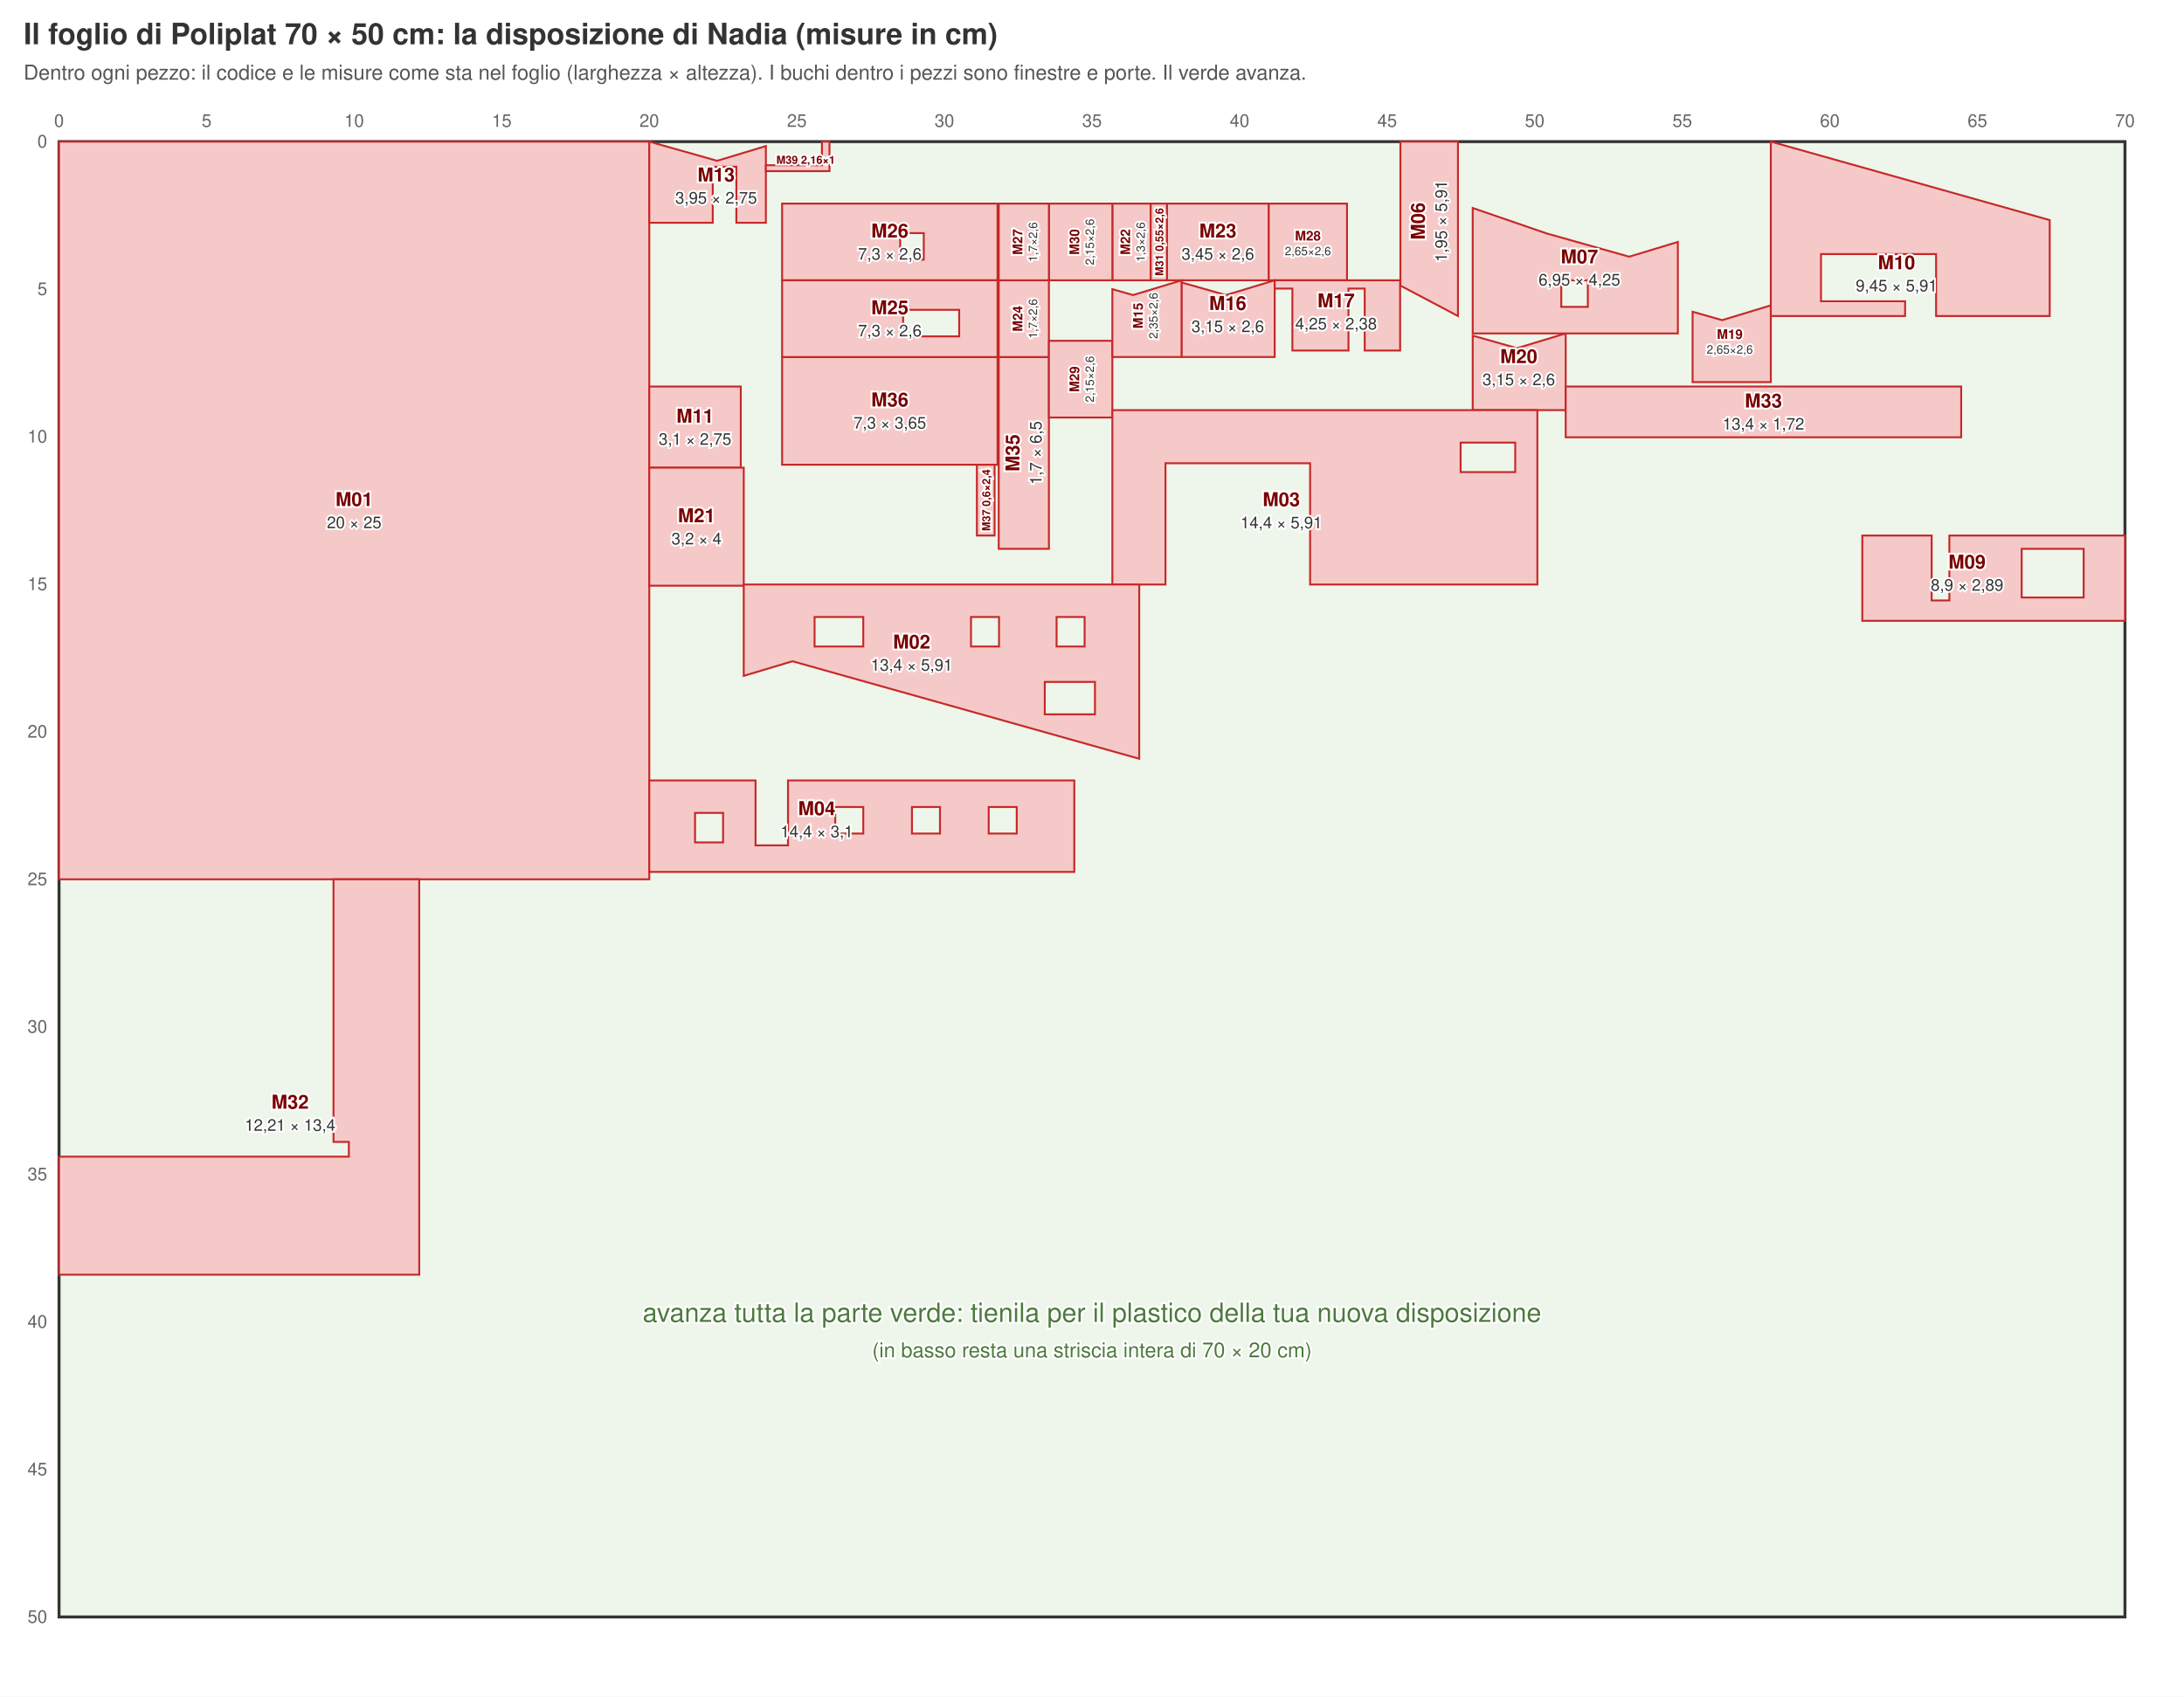
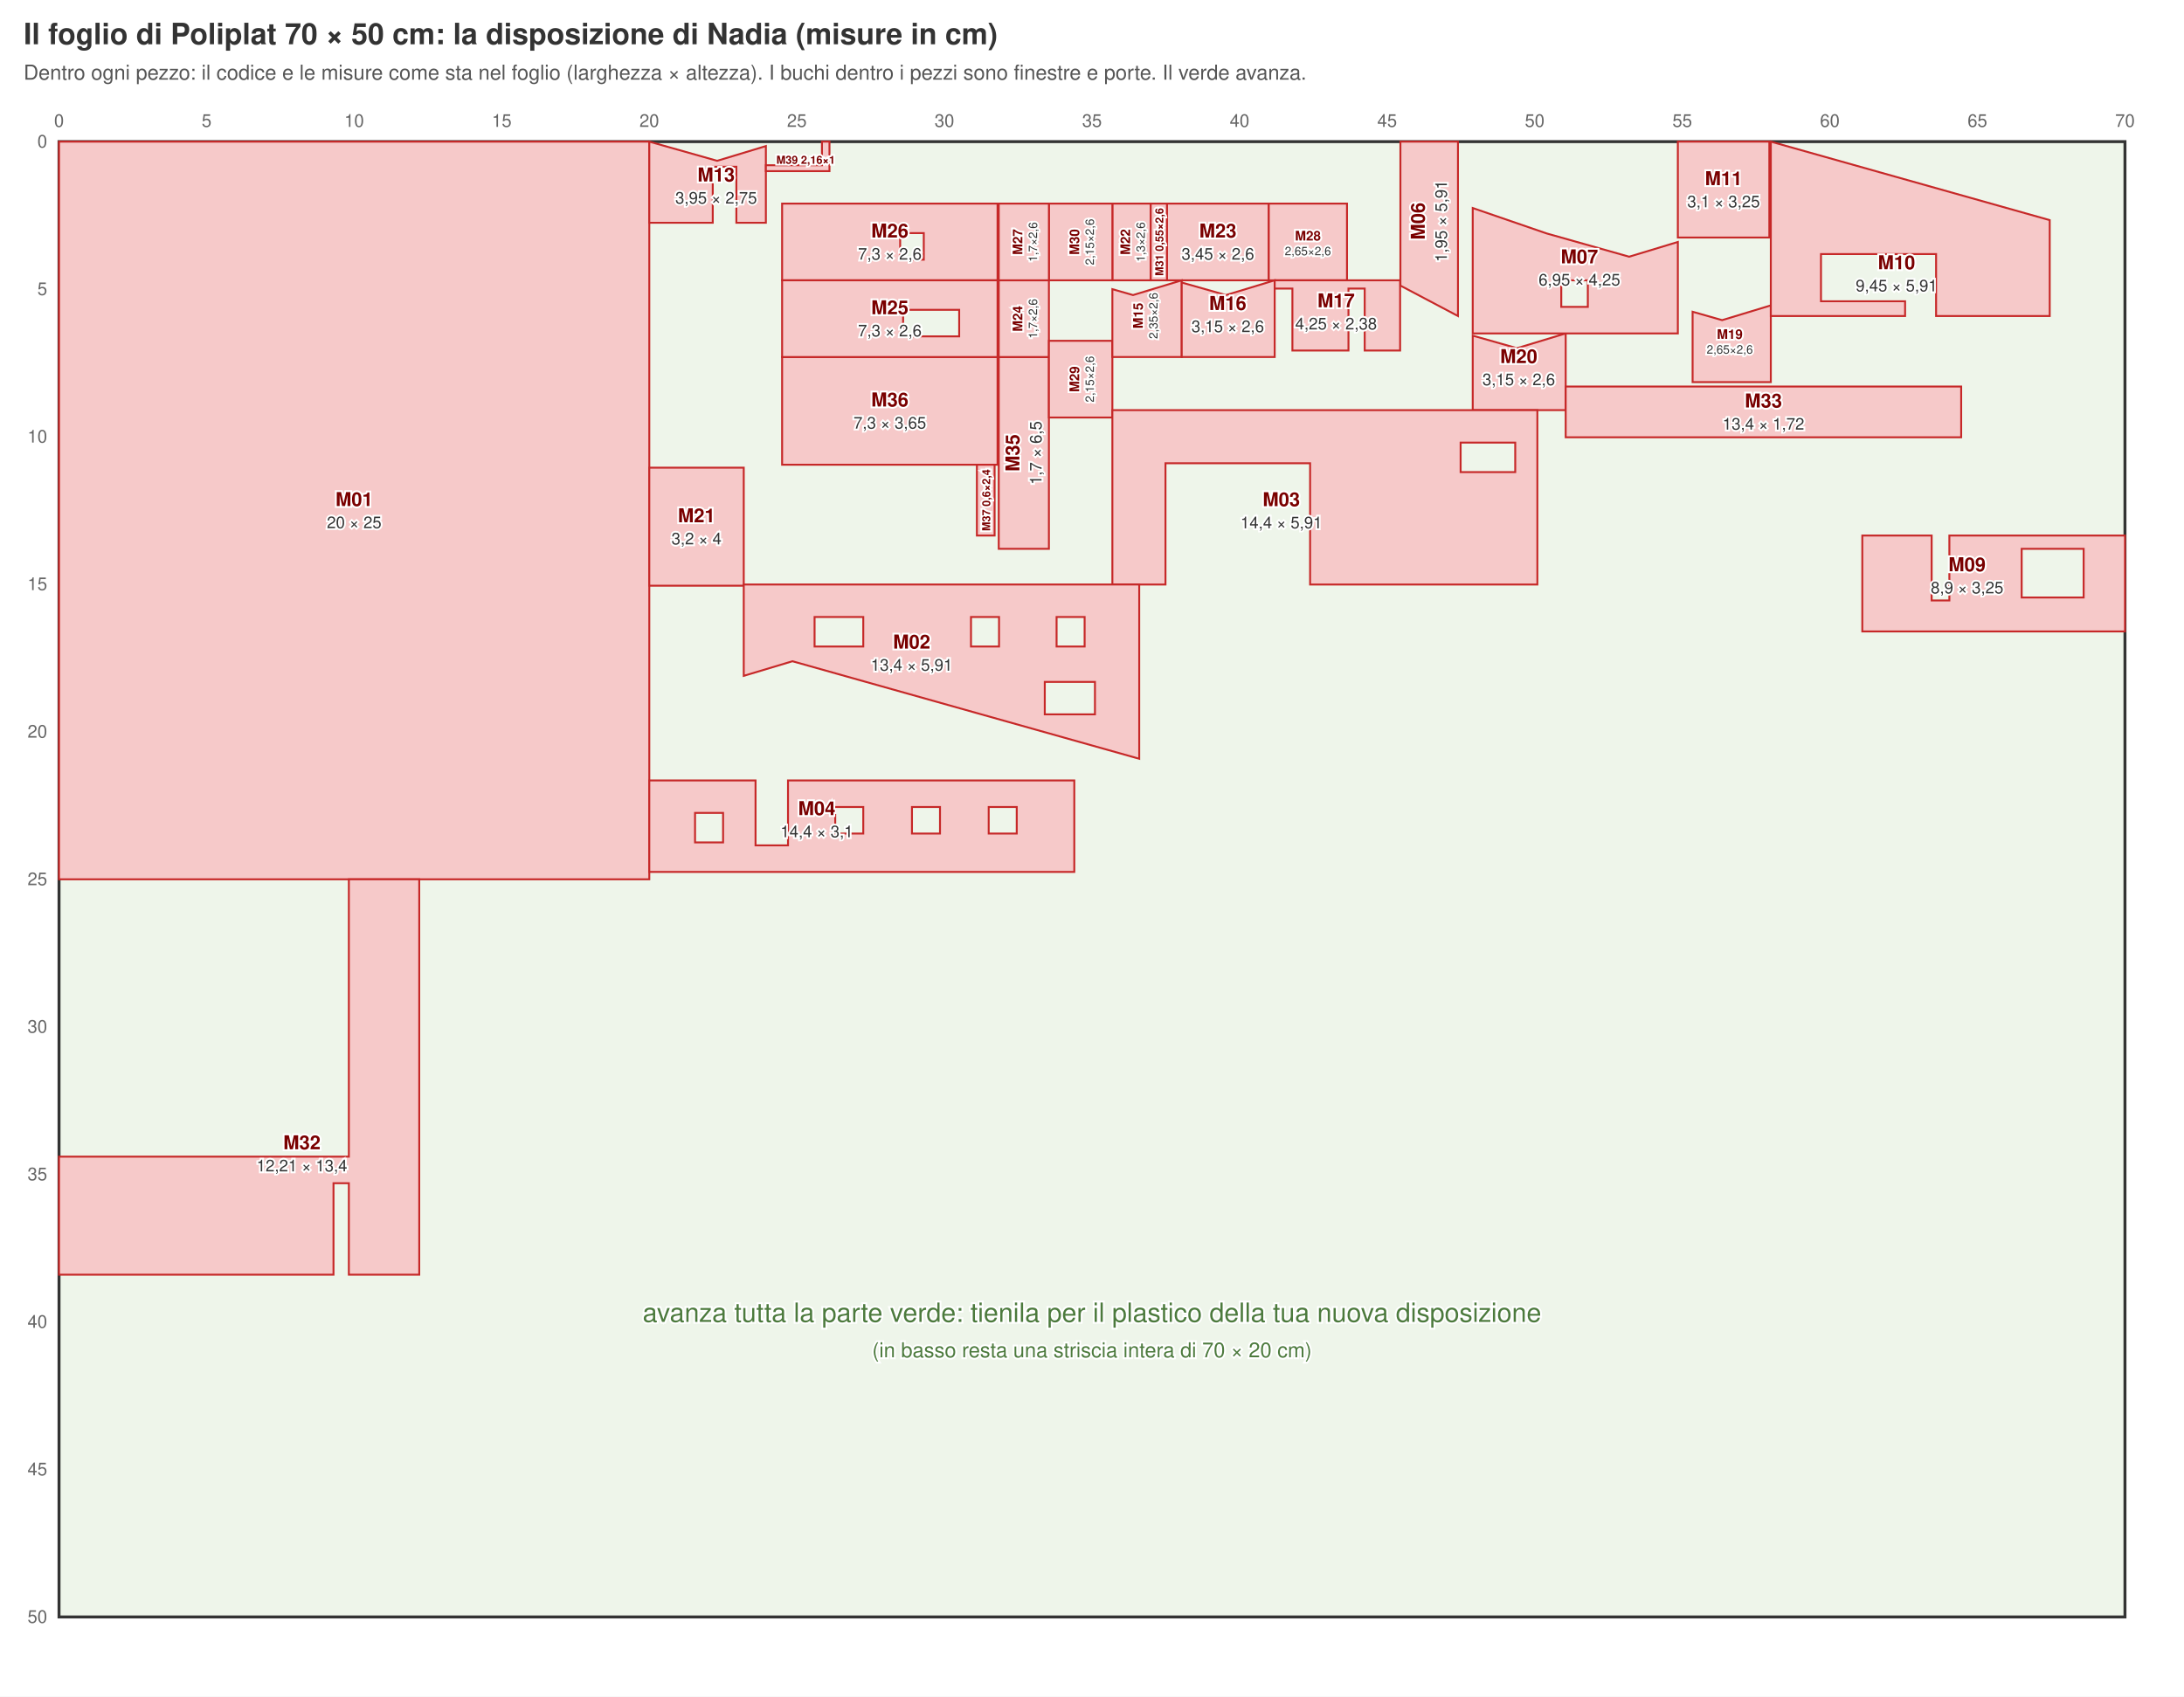
<svg xmlns="http://www.w3.org/2000/svg" viewBox="0 0 1480 1150" width="1480" height="1150">
  <rect width="100%" height="100%" fill="#ffffff" />
  <text x="16" y="30" font-family="Helvetica, Arial, sans-serif" font-size="20" font-weight="bold" fill="#333">Il foglio di Poliplat 70 × 50 cm: la disposizione di Nadia (misure in cm)</text>
  <text x="16" y="54" font-family="Helvetica, Arial, sans-serif" font-size="14" fill="#555">Dentro ogni pezzo: il codice e le misure come sta nel foglio (larghezza × altezza). I buchi dentro i pezzi sono finestre e porte. Il verde avanza.</text>
  <rect x="40" y="96" width="1400.0" height="1000.0" fill="#eef5ea" stroke="#333" stroke-width="2" />
  <text x="40.0" y="86.0" font-family="Helvetica, Arial, sans-serif" font-size="12" fill="#666" text-anchor="middle" stroke="#fff" stroke-width="2.5" paint-order="stroke">0</text>
  <text x="140.0" y="86.0" font-family="Helvetica, Arial, sans-serif" font-size="12" fill="#666" text-anchor="middle" stroke="#fff" stroke-width="2.5" paint-order="stroke">5</text>
  <text x="240.0" y="86.0" font-family="Helvetica, Arial, sans-serif" font-size="12" fill="#666" text-anchor="middle" stroke="#fff" stroke-width="2.5" paint-order="stroke">10</text>
  <text x="340.0" y="86.0" font-family="Helvetica, Arial, sans-serif" font-size="12" fill="#666" text-anchor="middle" stroke="#fff" stroke-width="2.5" paint-order="stroke">15</text>
  <text x="440.0" y="86.0" font-family="Helvetica, Arial, sans-serif" font-size="12" fill="#666" text-anchor="middle" stroke="#fff" stroke-width="2.5" paint-order="stroke">20</text>
  <text x="540.0" y="86.0" font-family="Helvetica, Arial, sans-serif" font-size="12" fill="#666" text-anchor="middle" stroke="#fff" stroke-width="2.5" paint-order="stroke">25</text>
  <text x="640.0" y="86.0" font-family="Helvetica, Arial, sans-serif" font-size="12" fill="#666" text-anchor="middle" stroke="#fff" stroke-width="2.5" paint-order="stroke">30</text>
  <text x="740.0" y="86.0" font-family="Helvetica, Arial, sans-serif" font-size="12" fill="#666" text-anchor="middle" stroke="#fff" stroke-width="2.5" paint-order="stroke">35</text>
  <text x="840.0" y="86.0" font-family="Helvetica, Arial, sans-serif" font-size="12" fill="#666" text-anchor="middle" stroke="#fff" stroke-width="2.5" paint-order="stroke">40</text>
  <text x="940.0" y="86.0" font-family="Helvetica, Arial, sans-serif" font-size="12" fill="#666" text-anchor="middle" stroke="#fff" stroke-width="2.5" paint-order="stroke">45</text>
  <text x="1040.0" y="86.0" font-family="Helvetica, Arial, sans-serif" font-size="12" fill="#666" text-anchor="middle" stroke="#fff" stroke-width="2.5" paint-order="stroke">50</text>
  <text x="1140.0" y="86.0" font-family="Helvetica, Arial, sans-serif" font-size="12" fill="#666" text-anchor="middle" stroke="#fff" stroke-width="2.5" paint-order="stroke">55</text>
  <text x="1240.0" y="86.0" font-family="Helvetica, Arial, sans-serif" font-size="12" fill="#666" text-anchor="middle" stroke="#fff" stroke-width="2.5" paint-order="stroke">60</text>
  <text x="1340.0" y="86.0" font-family="Helvetica, Arial, sans-serif" font-size="12" fill="#666" text-anchor="middle" stroke="#fff" stroke-width="2.5" paint-order="stroke">65</text>
  <text x="1440.0" y="86.0" font-family="Helvetica, Arial, sans-serif" font-size="12" fill="#666" text-anchor="middle" stroke="#fff" stroke-width="2.5" paint-order="stroke">70</text>
  <text x="32.0" y="100.0" font-family="Helvetica, Arial, sans-serif" font-size="12" fill="#666" text-anchor="end" stroke="#fff" stroke-width="2.5" paint-order="stroke">0</text>
  <text x="32.0" y="200.0" font-family="Helvetica, Arial, sans-serif" font-size="12" fill="#666" text-anchor="end" stroke="#fff" stroke-width="2.5" paint-order="stroke">5</text>
  <text x="32.0" y="300.0" font-family="Helvetica, Arial, sans-serif" font-size="12" fill="#666" text-anchor="end" stroke="#fff" stroke-width="2.5" paint-order="stroke">10</text>
  <text x="32.0" y="400.0" font-family="Helvetica, Arial, sans-serif" font-size="12" fill="#666" text-anchor="end" stroke="#fff" stroke-width="2.5" paint-order="stroke">15</text>
  <text x="32.0" y="500.0" font-family="Helvetica, Arial, sans-serif" font-size="12" fill="#666" text-anchor="end" stroke="#fff" stroke-width="2.5" paint-order="stroke">20</text>
  <text x="32.0" y="600.0" font-family="Helvetica, Arial, sans-serif" font-size="12" fill="#666" text-anchor="end" stroke="#fff" stroke-width="2.5" paint-order="stroke">25</text>
  <text x="32.0" y="700.0" font-family="Helvetica, Arial, sans-serif" font-size="12" fill="#666" text-anchor="end" stroke="#fff" stroke-width="2.5" paint-order="stroke">30</text>
  <text x="32.0" y="800.0" font-family="Helvetica, Arial, sans-serif" font-size="12" fill="#666" text-anchor="end" stroke="#fff" stroke-width="2.5" paint-order="stroke">35</text>
  <text x="32.0" y="900.0" font-family="Helvetica, Arial, sans-serif" font-size="12" fill="#666" text-anchor="end" stroke="#fff" stroke-width="2.5" paint-order="stroke">40</text>
  <text x="32.0" y="1000.0" font-family="Helvetica, Arial, sans-serif" font-size="12" fill="#666" text-anchor="end" stroke="#fff" stroke-width="2.5" paint-order="stroke">45</text>
  <text x="32.0" y="1100.0" font-family="Helvetica, Arial, sans-serif" font-size="12" fill="#666" text-anchor="end" stroke="#fff" stroke-width="2.5" paint-order="stroke">50</text>
  <path d="M 40.0 96.0 L 40.0 596.0 L 440.0 596.0 L 440.0 96.0 Z" fill="#f6c9c9" fill-rule="evenodd" stroke="#c62828" stroke-width="1.3" />
  <path d="M 676.0 242.0 L 530.0 242.0 L 530.0 315.0 L 676.0 315.0 Z" fill="#f6c9c9" fill-rule="evenodd" stroke="#c62828" stroke-width="1.3" />
  <path d="M 676.0 138.0 L 530.0 138.0 L 530.0 190.0 L 676.0 190.0 Z M 626.0 158.0 L 610.0 158.0 L 610.0 176.0 L 626.0 176.0 Z" fill="#f6c9c9" fill-rule="evenodd" stroke="#c62828" stroke-width="1.3" />
  <path d="M 753.8 190.0 L 779.8 190.0 L 779.8 138.0 L 753.8 138.0 Z" fill="#f6c9c9" fill-rule="evenodd" stroke="#c62828" stroke-width="1.3" />
  <path d="M 710.8 242.0 L 676.8 242.0 L 676.8 372.0 L 710.8 372.0 Z" fill="#f6c9c9" fill-rule="evenodd" stroke="#c62828" stroke-width="1.3" />
  <path d="M 710.8 190.0 L 676.8 190.0 L 676.8 242.0 L 710.8 242.0 Z" fill="#f6c9c9" fill-rule="evenodd" stroke="#c62828" stroke-width="1.3" />
  <path d="M 676.0 190.0 L 530.0 190.0 L 530.0 242.0 L 676.0 242.0 Z M 650.0 210.0 L 612.0 210.0 L 612.0 228.0 L 650.0 228.0 Z" fill="#f6c9c9" fill-rule="evenodd" stroke="#c62828" stroke-width="1.3" />
  <path d="M 662.0 363.0 L 674.0 363.0 L 674.0 315.0 L 662.0 315.0 Z" fill="#f6c9c9" fill-rule="evenodd" stroke="#c62828" stroke-width="1.3" />
-   <path d="M 502.0 262.0 L 440.0 262.0 L 440.0 317.0 L 502.0 317.0 Z" fill="#f6c9c9" fill-rule="evenodd" stroke="#c62828" stroke-width="1.3" />
  <path d="M 710.8 283.0 L 753.8 283.0 L 753.8 231.0 L 710.8 231.0 Z" fill="#f6c9c9" fill-rule="evenodd" stroke="#c62828" stroke-width="1.3" />
  <path d="M 504.0 317.0 L 440.0 317.0 L 440.0 397.0 L 504.0 397.0 Z" fill="#f6c9c9" fill-rule="evenodd" stroke="#c62828" stroke-width="1.3" />
  <path d="M 790.8 190.0 L 859.8 190.0 L 859.8 138.0 L 790.8 138.0 Z" fill="#f6c9c9" fill-rule="evenodd" stroke="#c62828" stroke-width="1.3" />
  <path d="M 859.8 190.0 L 912.8 190.0 L 912.8 138.0 L 859.8 138.0 Z" fill="#f6c9c9" fill-rule="evenodd" stroke="#c62828" stroke-width="1.3" />
  <path d="M 710.8 190.0 L 753.8 190.0 L 753.8 138.0 L 710.8 138.0 Z" fill="#f6c9c9" fill-rule="evenodd" stroke="#c62828" stroke-width="1.3" />
  <path d="M 710.8 138.0 L 676.8 138.0 L 676.8 190.0 L 710.8 190.0 Z" fill="#f6c9c9" fill-rule="evenodd" stroke="#c62828" stroke-width="1.3" />
  <path d="M 779.8 190.0 L 790.8 190.0 L 790.8 138.0 L 779.8 138.0 Z" fill="#f6c9c9" fill-rule="evenodd" stroke="#c62828" stroke-width="1.3" />
  <path d="M 753.8 242.0 L 800.8 242.0 L 800.8 190.0 L 767.8 200.0 L 753.8 196.0 Z" fill="#f6c9c9" fill-rule="evenodd" stroke="#c62828" stroke-width="1.3" />
  <path d="M 440.0 151.0 L 483.0 151.0 L 483.0 113.0 L 499.0 113.0 L 499.0 151.0 L 519.0 151.0 L 519.0 99.0 L 486.0 109.0 L 440.0 96.0 Z" fill="#f6c9c9" fill-rule="evenodd" stroke="#c62828" stroke-width="1.3" />
-   <path d="M 1440.0 363.0 L 1321.0 363.0 L 1321.0 407.0 L 1309.0 407.0 L 1309.0 363.0 L 1262.0 363.0 L 1262.0 420.8 L 1440.0 420.8 Z M 1412.0 405.0 L 1370.0 405.0 L 1370.0 372.0 L 1412.0 372.0 Z" fill="#f6c9c9" fill-rule="evenodd" stroke="#c62828" stroke-width="1.3" />
  <path d="M 800.8 242.0 L 863.8 242.0 L 863.8 190.0 L 830.8 200.0 L 800.8 191.5 Z" fill="#f6c9c9" fill-rule="evenodd" stroke="#c62828" stroke-width="1.3" />
  <path d="M 863.8 195.6 L 875.8 195.6 L 875.8 237.6 L 913.8 237.6 L 913.8 195.6 L 924.8 195.6 L 924.8 237.6 L 948.8 237.6 L 948.8 190.0 L 863.8 190.0 Z" fill="#f6c9c9" fill-rule="evenodd" stroke="#c62828" stroke-width="1.3" />
  <path d="M 1147.0 259.0 L 1200.0 259.0 L 1200.0 207.0 L 1167.0 217.0 L 1147.0 211.3 Z" fill="#f6c9c9" fill-rule="evenodd" stroke="#c62828" stroke-width="1.3" />
  <path d="M 998.0 278.0 L 1061.0 278.0 L 1061.0 226.0 L 1028.0 236.0 L 998.0 227.5 Z" fill="#f6c9c9" fill-rule="evenodd" stroke="#c62828" stroke-width="1.3" />
  <path d="M 557.0 96.0 L 557.0 112.0 L 519.0 112.0 L 519.0 116.0 L 562.1 116.0 L 562.1 96.0 Z" fill="#f6c9c9" fill-rule="evenodd" stroke="#c62828" stroke-width="1.3" />
  <path d="M 440.0 529.0 L 512.0 529.0 L 512.0 573.0 L 534.0 573.0 L 534.0 529.0 L 728.0 529.0 L 728.0 591.0 L 440.0 591.0 Z M 471.0 571.0 L 490.0 571.0 L 490.0 551.0 L 471.0 551.0 Z M 566.0 565.0 L 585.0 565.0 L 585.0 547.0 L 566.0 547.0 Z M 618.0 565.0 L 637.0 565.0 L 637.0 547.0 L 618.0 547.0 Z M 670.0 565.0 L 689.0 565.0 L 689.0 547.0 L 670.0 547.0 Z" fill="#f6c9c9" fill-rule="evenodd" stroke="#c62828" stroke-width="1.3" />
  <path d="M 998.0 226.0 L 1137.0 226.0 L 1137.0 164.0 L 1104.0 174.0 L 1048.0 158.2 L 998.0 141.0 Z M 1058.0 190.0 L 1076.0 190.0 L 1076.0 208.0 L 1058.0 208.0 Z" fill="#f6c9c9" fill-rule="evenodd" stroke="#c62828" stroke-width="1.3" />
  <path d="M 1041.8 278.0 L 753.8 278.0 L 753.8 396.2 L 789.8 396.2 L 789.8 314.0 L 887.8 314.0 L 887.8 396.2 L 1041.8 396.2 Z M 1026.8 320.0 L 989.8 320.0 L 989.8 300.0 L 1026.8 300.0 Z" fill="#f6c9c9" fill-rule="evenodd" stroke="#c62828" stroke-width="1.3" />
  <path d="M 988.0 96.0 L 949.0 96.0 L 949.0 193.6 L 988.0 214.2 Z" fill="#f6c9c9" fill-rule="evenodd" stroke="#c62828" stroke-width="1.3" />
-   <path d="M 40.0 864.0 L 284.1 864.0 L 284.1 596.0 L 226.0 596.0 L 226.0 774.0 L 236.4 774.0 L 236.4 784.0 L 40.0 784.0 Z" fill="#f6c9c9" fill-rule="evenodd" stroke="#c62828" stroke-width="1.3" />
  <path d="M 1061.0 262.0 L 1061.0 296.4 L 1329.0 296.4 L 1329.0 262.0 Z" fill="#f6c9c9" fill-rule="evenodd" stroke="#c62828" stroke-width="1.3" />
  <path d="M 772.0 396.2 L 504.0 396.2 L 504.0 458.1 L 537.0 448.2 L 772.0 514.3 Z M 735.0 438.2 L 716.0 438.2 L 716.0 418.2 L 735.0 418.2 Z M 677.0 438.2 L 658.0 438.2 L 658.0 418.2 L 677.0 418.2 Z M 585.0 438.2 L 552.0 438.2 L 552.0 418.2 L 585.0 418.2 Z M 742.0 484.2 L 708.0 484.2 L 708.0 462.2 L 742.0 462.2 Z" fill="#f6c9c9" fill-rule="evenodd" stroke="#c62828" stroke-width="1.3" />
  <path d="M 1200.0 214.2 L 1291.0 214.2 L 1291.0 204.2 L 1234.0 204.2 L 1234.0 172.2 L 1312.0 172.2 L 1312.0 214.2 L 1389.0 214.2 L 1389.0 149.2 L 1200.0 96.0 Z" fill="#f6c9c9" fill-rule="evenodd" stroke="#c62828" stroke-width="1.3" />
+   <path d="M 1440.0 363.0 L 1321.0 363.0 L 1321.0 407.0 L 1309.0 407.0 L 1309.0 363.0 L 1262.0 363.0 L 1262.0 428.0 L 1440.0 428.0 Z M 1412.0 405.0 L 1370.0 405.0 L 1370.0 372.0 L 1412.0 372.0 Z" fill="#f6c9c9" fill-rule="evenodd" stroke="#c62828" stroke-width="1.3" />
+   <path d="M 40.0 864.0 L 226.0 864.0 L 226.0 802.0 L 236.4 802.0 L 236.4 864.0 L 284.1 864.0 L 284.1 596.0 L 236.4 596.0 L 236.4 784.0 L 40.0 784.0 Z" fill="#f6c9c9" fill-rule="evenodd" stroke="#c62828" stroke-width="1.3" />
+   <path d="M 1137.0 161.0 L 1199.0 161.0 L 1199.0 96.0 L 1137.0 96.0 Z" fill="#f6c9c9" fill-rule="evenodd" stroke="#c62828" stroke-width="1.3" />
  <text x="240.0" y="343.0" font-family="Helvetica, Arial, sans-serif" font-size="13" font-weight="bold" fill="#7a0000" text-anchor="middle" stroke="#fff" stroke-width="2.5" paint-order="stroke">M01</text>
  <text x="240.0" y="358.0" font-family="Helvetica, Arial, sans-serif" font-size="11" fill="#333" text-anchor="middle" stroke="#fff" stroke-width="2.5" paint-order="stroke">20 × 25</text>
  <text x="603.0" y="275.5" font-family="Helvetica, Arial, sans-serif" font-size="13" font-weight="bold" fill="#7a0000" text-anchor="middle" stroke="#fff" stroke-width="2.5" paint-order="stroke">M36</text>
  <text x="603.0" y="290.5" font-family="Helvetica, Arial, sans-serif" font-size="11" fill="#333" text-anchor="middle" stroke="#fff" stroke-width="2.5" paint-order="stroke">7,3 × 3,65</text>
  <text x="603.0" y="161.0" font-family="Helvetica, Arial, sans-serif" font-size="13" font-weight="bold" fill="#7a0000" text-anchor="middle" stroke="#fff" stroke-width="2.5" paint-order="stroke">M26</text>
  <text x="603.0" y="176.0" font-family="Helvetica, Arial, sans-serif" font-size="11" fill="#333" text-anchor="middle" stroke="#fff" stroke-width="2.5" paint-order="stroke">7,3 × 2,6</text>
  <text x="765.8" y="164.0" font-family="Helvetica, Arial, sans-serif" font-size="9" font-weight="bold" fill="#7a0000" text-anchor="middle" stroke="#fff" stroke-width="2.5" paint-order="stroke" transform="rotate(-90 765.8 164.0)">M22</text>
  <text x="775.8" y="164.0" font-family="Helvetica, Arial, sans-serif" font-size="8" fill="#333" text-anchor="middle" stroke="#fff" stroke-width="2.5" paint-order="stroke" transform="rotate(-90 775.8 164.0)">1,3×2,6</text>
  <text x="690.8" y="307.0" font-family="Helvetica, Arial, sans-serif" font-size="13" font-weight="bold" fill="#7a0000" text-anchor="middle" stroke="#fff" stroke-width="2.5" paint-order="stroke" transform="rotate(-90 690.8 307.0)">M35</text>
  <text x="705.8" y="307.0" font-family="Helvetica, Arial, sans-serif" font-size="11" fill="#333" text-anchor="middle" stroke="#fff" stroke-width="2.5" paint-order="stroke" transform="rotate(-90 705.8 307.0)">1,7 × 6,5</text>
  <text x="692.8" y="216.0" font-family="Helvetica, Arial, sans-serif" font-size="9" font-weight="bold" fill="#7a0000" text-anchor="middle" stroke="#fff" stroke-width="2.5" paint-order="stroke" transform="rotate(-90 692.8 216.0)">M24</text>
  <text x="702.8" y="216.0" font-family="Helvetica, Arial, sans-serif" font-size="8" fill="#333" text-anchor="middle" stroke="#fff" stroke-width="2.5" paint-order="stroke" transform="rotate(-90 702.8 216.0)">1,7×2,6</text>
  <text x="603.0" y="213.0" font-family="Helvetica, Arial, sans-serif" font-size="13" font-weight="bold" fill="#7a0000" text-anchor="middle" stroke="#fff" stroke-width="2.5" paint-order="stroke">M25</text>
  <text x="603.0" y="228.0" font-family="Helvetica, Arial, sans-serif" font-size="11" fill="#333" text-anchor="middle" stroke="#fff" stroke-width="2.5" paint-order="stroke">7,3 × 2,6</text>
  <text x="671.0" y="339.0" font-family="Helvetica, Arial, sans-serif" font-size="7.5" font-weight="bold" fill="#7a0000" text-anchor="middle" stroke="#fff" stroke-width="2.5" paint-order="stroke" transform="rotate(-90 671.0 339.0)">M37 0,6×2,4</text>
-   <text x="471.0" y="286.5" font-family="Helvetica, Arial, sans-serif" font-size="13" font-weight="bold" fill="#7a0000" text-anchor="middle" stroke="#fff" stroke-width="2.5" paint-order="stroke">M11</text>
-   <text x="471.0" y="301.5" font-family="Helvetica, Arial, sans-serif" font-size="11" fill="#333" text-anchor="middle" stroke="#fff" stroke-width="2.5" paint-order="stroke">3,1 × 2,75</text>
  <text x="731.3" y="257.0" font-family="Helvetica, Arial, sans-serif" font-size="9" font-weight="bold" fill="#7a0000" text-anchor="middle" stroke="#fff" stroke-width="2.5" paint-order="stroke" transform="rotate(-90 731.3 257.0)">M29</text>
  <text x="741.3" y="257.0" font-family="Helvetica, Arial, sans-serif" font-size="8" fill="#333" text-anchor="middle" stroke="#fff" stroke-width="2.5" paint-order="stroke" transform="rotate(-90 741.3 257.0)">2,15×2,6</text>
  <text x="472.0" y="354.0" font-family="Helvetica, Arial, sans-serif" font-size="13" font-weight="bold" fill="#7a0000" text-anchor="middle" stroke="#fff" stroke-width="2.5" paint-order="stroke">M21</text>
  <text x="472.0" y="369.0" font-family="Helvetica, Arial, sans-serif" font-size="11" fill="#333" text-anchor="middle" stroke="#fff" stroke-width="2.5" paint-order="stroke">3,2 × 4</text>
  <text x="825.3" y="161.0" font-family="Helvetica, Arial, sans-serif" font-size="13" font-weight="bold" fill="#7a0000" text-anchor="middle" stroke="#fff" stroke-width="2.5" paint-order="stroke">M23</text>
  <text x="825.3" y="176.0" font-family="Helvetica, Arial, sans-serif" font-size="11" fill="#333" text-anchor="middle" stroke="#fff" stroke-width="2.5" paint-order="stroke">3,45 × 2,6</text>
  <text x="886.3" y="163.0" font-family="Helvetica, Arial, sans-serif" font-size="9" font-weight="bold" fill="#7a0000" text-anchor="middle" stroke="#fff" stroke-width="2.5" paint-order="stroke">M28</text>
  <text x="886.3" y="173.0" font-family="Helvetica, Arial, sans-serif" font-size="8" fill="#333" text-anchor="middle" stroke="#fff" stroke-width="2.5" paint-order="stroke">2,65×2,6</text>
  <text x="731.3" y="164.0" font-family="Helvetica, Arial, sans-serif" font-size="9" font-weight="bold" fill="#7a0000" text-anchor="middle" stroke="#fff" stroke-width="2.5" paint-order="stroke" transform="rotate(-90 731.3 164.0)">M30</text>
  <text x="741.3" y="164.0" font-family="Helvetica, Arial, sans-serif" font-size="8" fill="#333" text-anchor="middle" stroke="#fff" stroke-width="2.5" paint-order="stroke" transform="rotate(-90 741.3 164.0)">2,15×2,6</text>
  <text x="692.8" y="164.0" font-family="Helvetica, Arial, sans-serif" font-size="9" font-weight="bold" fill="#7a0000" text-anchor="middle" stroke="#fff" stroke-width="2.5" paint-order="stroke" transform="rotate(-90 692.8 164.0)">M27</text>
  <text x="702.8" y="164.0" font-family="Helvetica, Arial, sans-serif" font-size="8" fill="#333" text-anchor="middle" stroke="#fff" stroke-width="2.5" paint-order="stroke" transform="rotate(-90 702.8 164.0)">1,7×2,6</text>
  <text x="788.3" y="164.0" font-family="Helvetica, Arial, sans-serif" font-size="7.5" font-weight="bold" fill="#7a0000" text-anchor="middle" stroke="#fff" stroke-width="2.5" paint-order="stroke" transform="rotate(-90 788.3 164.0)">M31 0,55×2,6</text>
  <text x="774.4" y="214.0" font-family="Helvetica, Arial, sans-serif" font-size="9" font-weight="bold" fill="#7a0000" text-anchor="middle" stroke="#fff" stroke-width="2.5" paint-order="stroke" transform="rotate(-90 774.4 214.0)">M15</text>
  <text x="784.4" y="214.0" font-family="Helvetica, Arial, sans-serif" font-size="8" fill="#333" text-anchor="middle" stroke="#fff" stroke-width="2.5" paint-order="stroke" transform="rotate(-90 784.4 214.0)">2,35×2,6</text>
  <text x="485.3" y="123.0" font-family="Helvetica, Arial, sans-serif" font-size="13" font-weight="bold" fill="#7a0000" text-anchor="middle" stroke="#fff" stroke-width="2.5" paint-order="stroke">M13</text>
  <text x="485.3" y="138.0" font-family="Helvetica, Arial, sans-serif" font-size="11" fill="#333" text-anchor="middle" stroke="#fff" stroke-width="2.5" paint-order="stroke">3,95 × 2,75</text>
-   <text x="1333.0" y="385.4" font-family="Helvetica, Arial, sans-serif" font-size="13" font-weight="bold" fill="#7a0000" text-anchor="middle" stroke="#fff" stroke-width="2.5" paint-order="stroke">M09</text>
-   <text x="1333.0" y="400.4" font-family="Helvetica, Arial, sans-serif" font-size="11" fill="#333" text-anchor="middle" stroke="#fff" stroke-width="2.5" paint-order="stroke">8,9 × 2,89</text>
  <text x="832.0" y="210.1" font-family="Helvetica, Arial, sans-serif" font-size="13" font-weight="bold" fill="#7a0000" text-anchor="middle" stroke="#fff" stroke-width="2.5" paint-order="stroke">M16</text>
  <text x="832.0" y="225.1" font-family="Helvetica, Arial, sans-serif" font-size="11" fill="#333" text-anchor="middle" stroke="#fff" stroke-width="2.5" paint-order="stroke">3,15 × 2,6</text>
  <text x="905.4" y="208.3" font-family="Helvetica, Arial, sans-serif" font-size="13" font-weight="bold" fill="#7a0000" text-anchor="middle" stroke="#fff" stroke-width="2.5" paint-order="stroke">M17</text>
  <text x="905.4" y="223.3" font-family="Helvetica, Arial, sans-serif" font-size="11" fill="#333" text-anchor="middle" stroke="#fff" stroke-width="2.5" paint-order="stroke">4,25 × 2,38</text>
  <text x="1172.2" y="229.7" font-family="Helvetica, Arial, sans-serif" font-size="9" font-weight="bold" fill="#7a0000" text-anchor="middle" stroke="#fff" stroke-width="2.5" paint-order="stroke">M19</text>
  <text x="1172.2" y="239.7" font-family="Helvetica, Arial, sans-serif" font-size="8" fill="#333" text-anchor="middle" stroke="#fff" stroke-width="2.5" paint-order="stroke">2,65×2,6</text>
  <text x="1029.2" y="246.1" font-family="Helvetica, Arial, sans-serif" font-size="13" font-weight="bold" fill="#7a0000" text-anchor="middle" stroke="#fff" stroke-width="2.5" paint-order="stroke">M20</text>
  <text x="1029.2" y="261.1" font-family="Helvetica, Arial, sans-serif" font-size="11" fill="#333" text-anchor="middle" stroke="#fff" stroke-width="2.5" paint-order="stroke">3,15 × 2,6</text>
  <text x="546.0" y="111.0" font-family="Helvetica, Arial, sans-serif" font-size="7.5" font-weight="bold" fill="#7a0000" text-anchor="middle" stroke="#fff" stroke-width="2.5" paint-order="stroke">M39 2,16×1</text>
  <text x="553.5" y="552.5" font-family="Helvetica, Arial, sans-serif" font-size="13" font-weight="bold" fill="#7a0000" text-anchor="middle" stroke="#fff" stroke-width="2.5" paint-order="stroke">M04</text>
  <text x="553.5" y="567.5" font-family="Helvetica, Arial, sans-serif" font-size="11" fill="#333" text-anchor="middle" stroke="#fff" stroke-width="2.5" paint-order="stroke">14,4 × 3,1</text>
  <text x="1070.3" y="178.5" font-family="Helvetica, Arial, sans-serif" font-size="13" font-weight="bold" fill="#7a0000" text-anchor="middle" stroke="#fff" stroke-width="2.5" paint-order="stroke">M07</text>
  <text x="1070.3" y="193.5" font-family="Helvetica, Arial, sans-serif" font-size="11" fill="#333" text-anchor="middle" stroke="#fff" stroke-width="2.5" paint-order="stroke">6,95 × 4,25</text>
  <text x="868.3" y="343.1" font-family="Helvetica, Arial, sans-serif" font-size="13" font-weight="bold" fill="#7a0000" text-anchor="middle" stroke="#fff" stroke-width="2.5" paint-order="stroke">M03</text>
  <text x="868.3" y="358.1" font-family="Helvetica, Arial, sans-serif" font-size="11" fill="#333" text-anchor="middle" stroke="#fff" stroke-width="2.5" paint-order="stroke">14,4 × 5,91</text>
  <text x="965.5" y="149.9" font-family="Helvetica, Arial, sans-serif" font-size="13" font-weight="bold" fill="#7a0000" text-anchor="middle" stroke="#fff" stroke-width="2.5" paint-order="stroke" transform="rotate(-90 965.5 149.9)">M06</text>
  <text x="980.5" y="149.9" font-family="Helvetica, Arial, sans-serif" font-size="11" fill="#333" text-anchor="middle" stroke="#fff" stroke-width="2.5" paint-order="stroke" transform="rotate(-90 980.5 149.9)">1,95 × 5,91</text>
-   <text x="196.6" y="751.5" font-family="Helvetica, Arial, sans-serif" font-size="13" font-weight="bold" fill="#7a0000" text-anchor="middle" stroke="#fff" stroke-width="2.5" paint-order="stroke">M32</text>
-   <text x="196.6" y="766.5" font-family="Helvetica, Arial, sans-serif" font-size="11" fill="#333" text-anchor="middle" stroke="#fff" stroke-width="2.5" paint-order="stroke">12,21 × 13,4</text>
  <text x="1195.0" y="276.2" font-family="Helvetica, Arial, sans-serif" font-size="13" font-weight="bold" fill="#7a0000" text-anchor="middle" stroke="#fff" stroke-width="2.5" paint-order="stroke">M33</text>
  <text x="1195.0" y="291.2" font-family="Helvetica, Arial, sans-serif" font-size="11" fill="#333" text-anchor="middle" stroke="#fff" stroke-width="2.5" paint-order="stroke">13,4 × 1,72</text>
  <text x="617.8" y="439.6" font-family="Helvetica, Arial, sans-serif" font-size="13" font-weight="bold" fill="#7a0000" text-anchor="middle" stroke="#fff" stroke-width="2.5" paint-order="stroke">M02</text>
  <text x="617.8" y="454.6" font-family="Helvetica, Arial, sans-serif" font-size="11" fill="#333" text-anchor="middle" stroke="#fff" stroke-width="2.5" paint-order="stroke">13,4 × 5,91</text>
  <text x="1285.2" y="182.5" font-family="Helvetica, Arial, sans-serif" font-size="13" font-weight="bold" fill="#7a0000" text-anchor="middle" stroke="#fff" stroke-width="2.5" paint-order="stroke">M10</text>
  <text x="1285.2" y="197.5" font-family="Helvetica, Arial, sans-serif" font-size="11" fill="#333" text-anchor="middle" stroke="#fff" stroke-width="2.5" paint-order="stroke">9,45 × 5,91</text>
+   <text x="1333.0" y="387.2" font-family="Helvetica, Arial, sans-serif" font-size="13" font-weight="bold" fill="#7a0000" text-anchor="middle" stroke="#fff" stroke-width="2.5" paint-order="stroke">M09</text>
+   <text x="1333.0" y="402.2" font-family="Helvetica, Arial, sans-serif" font-size="11" fill="#333" text-anchor="middle" stroke="#fff" stroke-width="2.5" paint-order="stroke">8,9 × 3,25</text>
+   <text x="204.6" y="779.0" font-family="Helvetica, Arial, sans-serif" font-size="13" font-weight="bold" fill="#7a0000" text-anchor="middle" stroke="#fff" stroke-width="2.5" paint-order="stroke">M32</text>
+   <text x="204.6" y="794.0" font-family="Helvetica, Arial, sans-serif" font-size="11" fill="#333" text-anchor="middle" stroke="#fff" stroke-width="2.5" paint-order="stroke">12,21 × 13,4</text>
+   <text x="1168.0" y="125.5" font-family="Helvetica, Arial, sans-serif" font-size="13" font-weight="bold" fill="#7a0000" text-anchor="middle" stroke="#fff" stroke-width="2.5" paint-order="stroke">M11</text>
+   <text x="1168.0" y="140.5" font-family="Helvetica, Arial, sans-serif" font-size="11" fill="#333" text-anchor="middle" stroke="#fff" stroke-width="2.5" paint-order="stroke">3,1 × 3,25</text>
  <text x="740.0" y="896.0" font-family="Helvetica, Arial, sans-serif" font-size="18" fill="#4c7a3d" text-anchor="middle" stroke="#fff" stroke-width="2.5" paint-order="stroke">avanza tutta la parte verde: tienila per il plastico della tua nuova disposizione</text>
  <text x="740.0" y="920.0" font-family="Helvetica, Arial, sans-serif" font-size="14" fill="#4c7a3d" text-anchor="middle" stroke="#fff" stroke-width="2.5" paint-order="stroke">(in basso resta una striscia intera di 70 × 20 cm)</text>
</svg>
